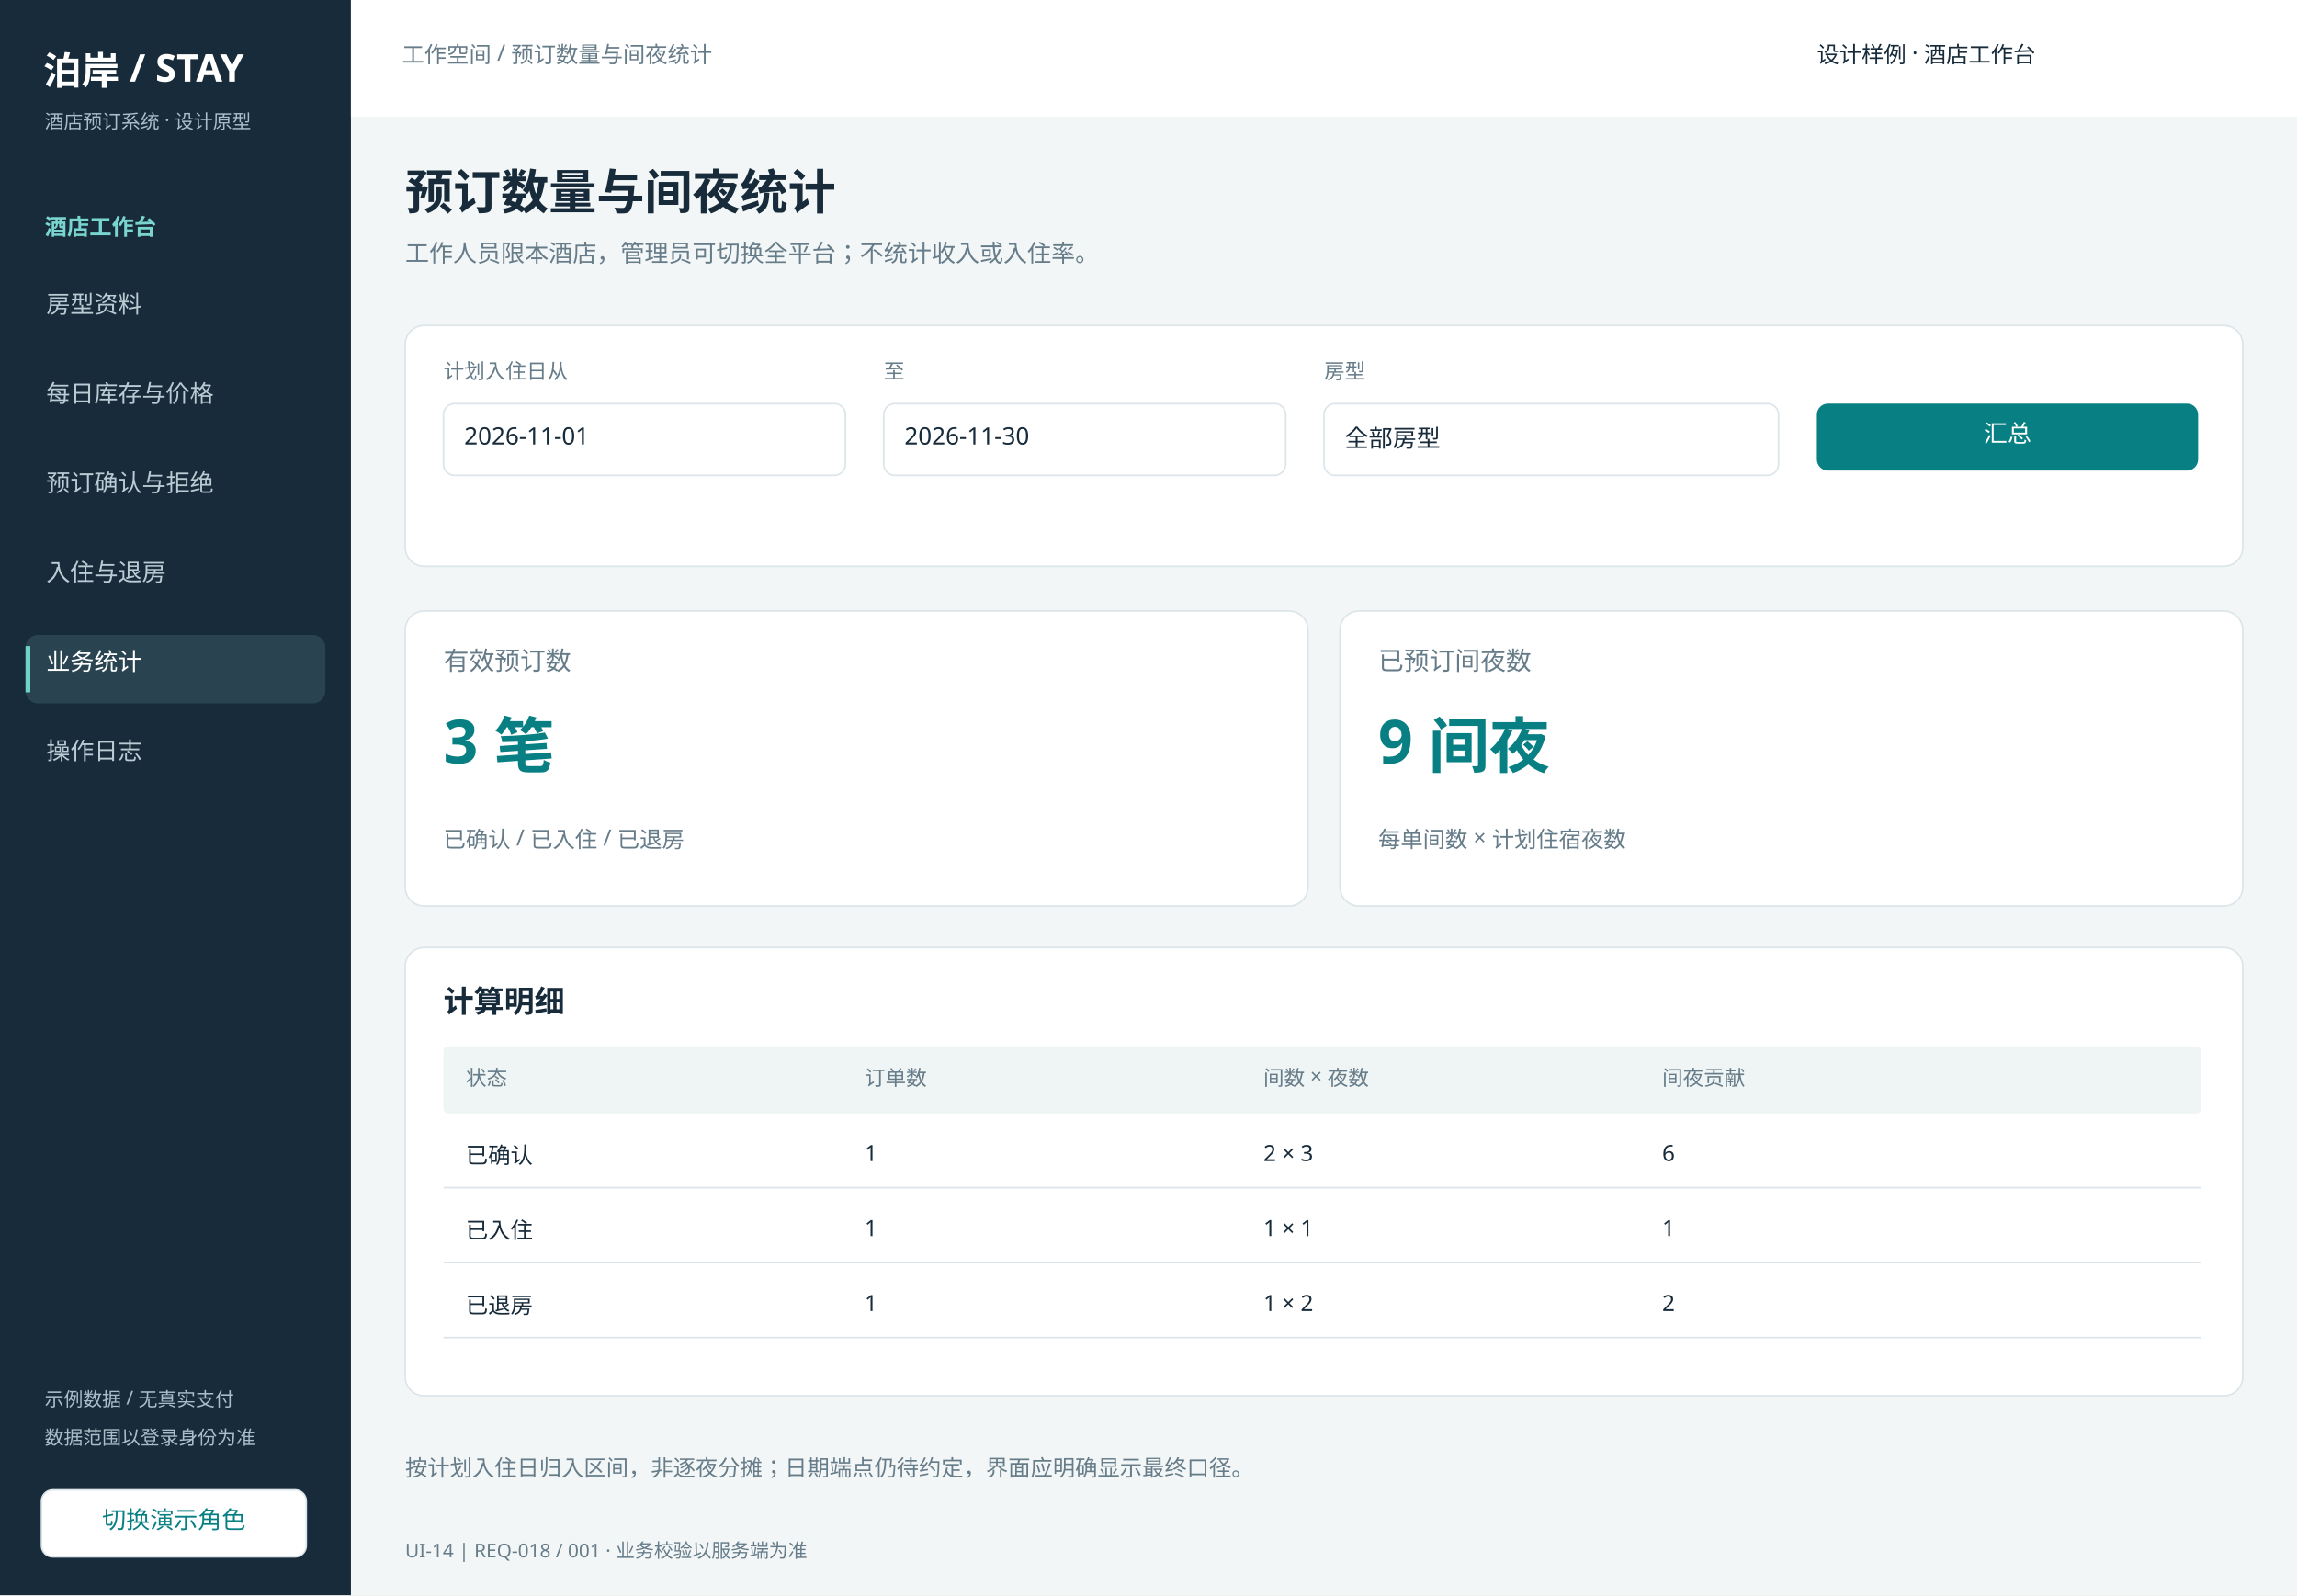
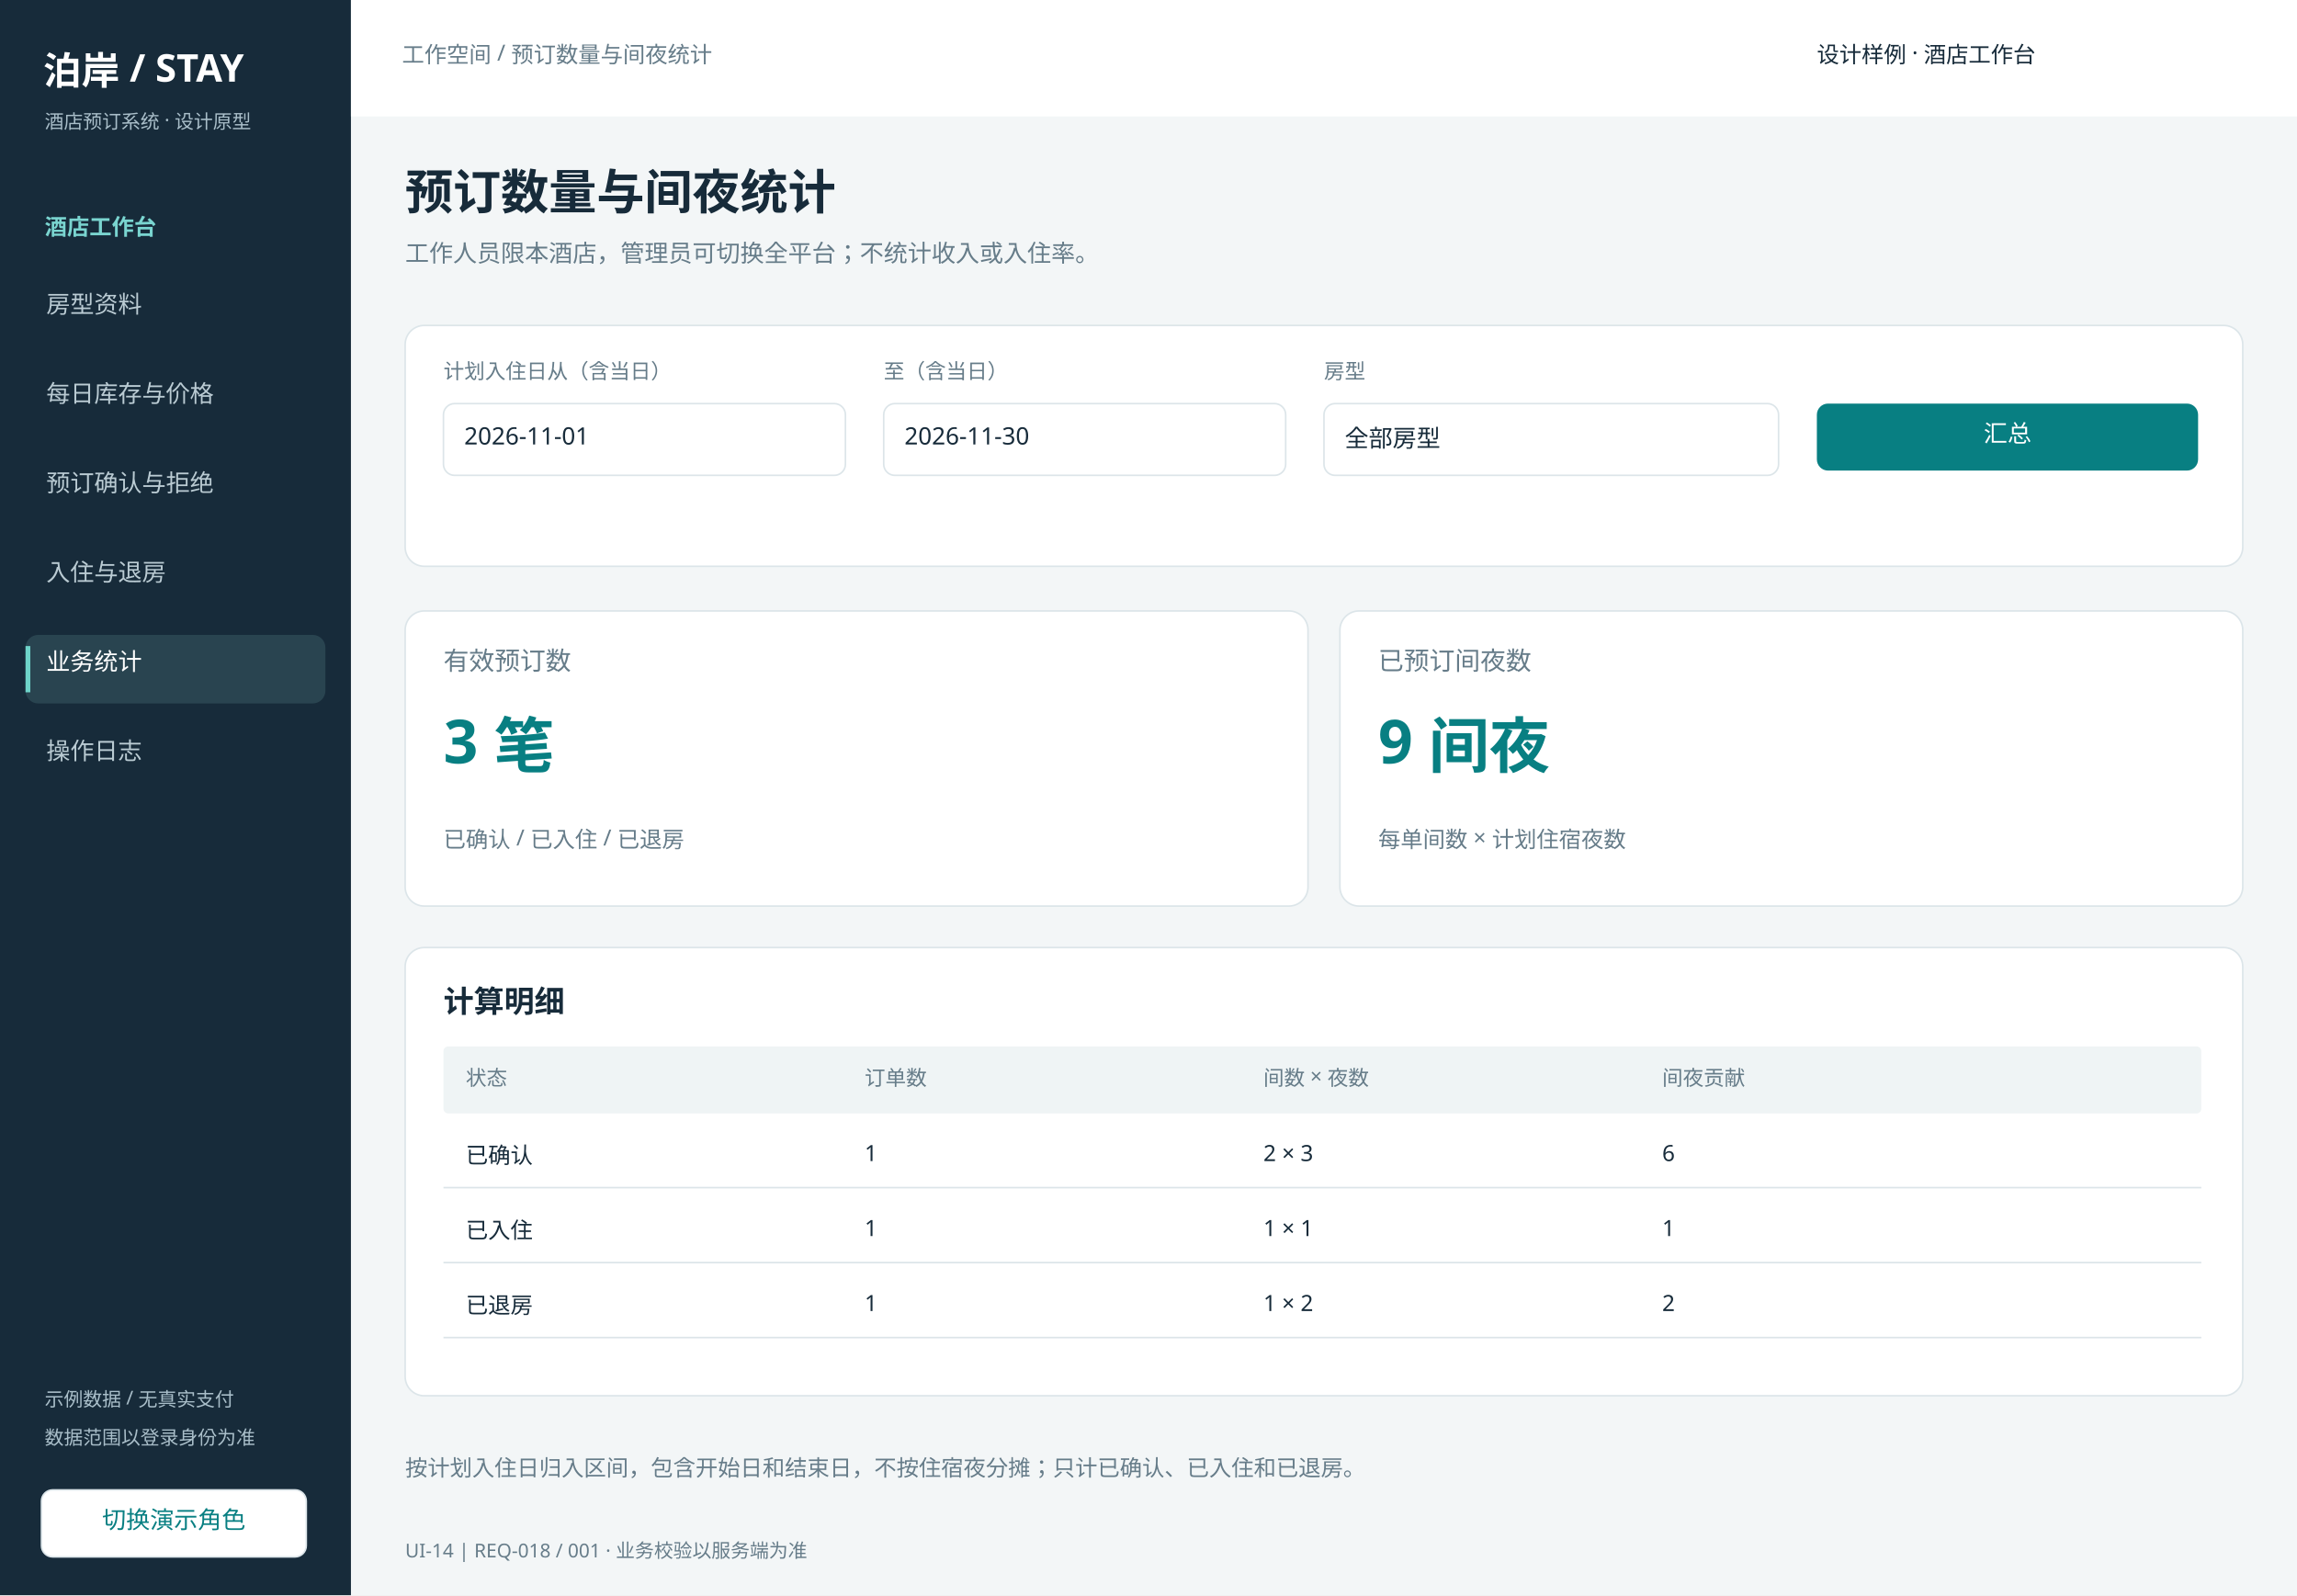
<svg xmlns="http://www.w3.org/2000/svg" width="1440" height="1000" viewBox="0 0 1440 1000">
  <style>text{font-family:"Microsoft YaHei",sans-serif;dominant-baseline:text-before-edge}</style>
  <rect x="0" y="0" width="1440" height="1000" rx="0" fill="#F3F6F7" stroke="none" />
  <rect x="0" y="0" width="220" height="1000" rx="0" fill="#172B3A" stroke="none" />
  <text x="27" y="32" font-size="24" fill="#FFFFFF" font-weight="700">泊岸 / STAY</text>
  <text x="28" y="70" font-size="12" fill="#A9BEC9" font-weight="400">酒店预订系统 · 设计原型</text>
  <text x="28" y="135" font-size="14" fill="#7AD5D0" font-weight="700">酒店工作台</text>
  <text x="29" y="183" font-size="15" fill="#BACBD3" font-weight="400">房型资料</text>
  <text x="29" y="239" font-size="15" fill="#BACBD3" font-weight="400">每日库存与价格</text>
  <text x="29" y="295" font-size="15" fill="#BACBD3" font-weight="400">预订确认与拒绝</text>
  <text x="29" y="351" font-size="15" fill="#BACBD3" font-weight="400">入住与退房</text>
  <rect x="16" y="398" width="188" height="43" rx="8" fill="#294450" stroke="none" />
  <rect x="16" y="405" width="3" height="29" rx="0" fill="#6ED3C9" stroke="none" />
  <text x="29" y="407" font-size="15" fill="#FFFFFF" font-weight="400">业务统计</text>
  <text x="29" y="463" font-size="15" fill="#BACBD3" font-weight="400">操作日志</text>
  <text x="28" y="871" font-size="12" fill="#A9BEC9" font-weight="400">示例数据 / 无真实支付</text>
  <text x="28" y="895" font-size="12" fill="#A9BEC9" font-weight="400">数据范围以登录身份为准</text>
  <rect x="26" y="934" width="166" height="42" rx="7" fill="#FFFFFF" stroke="#DCE5E9" />
  <text x="64.0" y="945" font-size="15" fill="#087F82" font-weight="400">切换演示角色</text>
  <rect x="220" y="0" width="1220" height="73" rx="0" fill="#FFFFFF" stroke="none" />
  <text x="252" y="27" font-size="14" fill="#667C89" font-weight="400">工作空间   /   预订数量与间夜统计</text>
  <text x="1139" y="27" font-size="14" fill="#172B3A" font-weight="400">设计样例  ·  酒店工作台</text>
  <text x="254" y="105" font-size="30" fill="#172B3A" font-weight="700">预订数量与间夜统计</text>
  <text x="254" y="151" font-size="15" fill="#667C89" font-weight="400">工作人员限本酒店，管理员可切换全平台；不统计收入或入住率。</text>
  <text x="254" y="967" font-size="12" fill="#667C89" font-weight="400">UI-14  |  REQ-018 / 001   ·   业务校验以服务端为准</text>
  <rect x="254" y="204" width="1152" height="151" rx="12" fill="#FFFFFF" stroke="#DCE5E9" />
-   <text x="278" y="226" font-size="13" fill="#667C89" font-weight="400">计划入住日从</text>
+   <text x="278" y="226" font-size="13" fill="#667C89" font-weight="400">计划入住日从（含当日）</text>
  <rect x="278" y="253" width="252" height="45" rx="7" fill="#FFFFFF" stroke="#DCE5E9" />
  <text x="291" y="267" font-size="15" fill="#172B3A" font-weight="400">2026-11-01</text>
-   <text x="554" y="226" font-size="13" fill="#667C89" font-weight="400">至</text>
+   <text x="554" y="226" font-size="13" fill="#667C89" font-weight="400">至（含当日）</text>
  <rect x="554" y="253" width="252" height="45" rx="7" fill="#FFFFFF" stroke="#DCE5E9" />
  <text x="567" y="267" font-size="15" fill="#172B3A" font-weight="400">2026-11-30</text>
  <text x="830" y="226" font-size="13" fill="#667C89" font-weight="400">房型</text>
  <rect x="830" y="253" width="285" height="45" rx="7" fill="#FFFFFF" stroke="#DCE5E9" />
  <text x="843" y="267" font-size="15" fill="#172B3A" font-weight="400">全部房型</text>
  <rect x="1139" y="253" width="239" height="42" rx="7" fill="#087F82" stroke="none" />
  <text x="1243.5" y="264" font-size="15" fill="#FFFFFF" font-weight="400">汇总</text>
  <rect x="254" y="383" width="566" height="185" rx="12" fill="#FFFFFF" stroke="#DCE5E9" />
  <text x="278" y="406" font-size="16" fill="#667C89" font-weight="400">有效预订数</text>
  <text x="278" y="449" font-size="38" fill="#087F82" font-weight="700">3 笔</text>
  <text x="278" y="519" font-size="14" fill="#667C89" font-weight="400">已确认 / 已入住 / 已退房</text>
  <rect x="840" y="383" width="566" height="185" rx="12" fill="#FFFFFF" stroke="#DCE5E9" />
  <text x="864" y="406" font-size="16" fill="#667C89" font-weight="400">已预订间夜数</text>
  <text x="864" y="449" font-size="38" fill="#087F82" font-weight="700">9 间夜</text>
  <text x="864" y="519" font-size="14" fill="#667C89" font-weight="400">每单间数 × 计划住宿夜数</text>
  <rect x="254" y="594" width="1152" height="281" rx="12" fill="#FFFFFF" stroke="#DCE5E9" />
  <text x="278" y="618" font-size="19" fill="#172B3A" font-weight="700">计算明细</text>
  <rect x="278" y="656" width="1102" height="42" rx="3" fill="#EFF4F5" stroke="none" />
  <text x="292" y="669" font-size="13" fill="#667C89" font-weight="400">状态</text>
  <text x="542" y="669" font-size="13" fill="#667C89" font-weight="400">订单数</text>
  <text x="792" y="669" font-size="13" fill="#667C89" font-weight="400">间数 × 夜数</text>
  <text x="1042" y="669" font-size="13" fill="#667C89" font-weight="400">间夜贡献</text>
  <text x="292" y="717" font-size="14" fill="#172B3A" font-weight="400">已确认</text>
  <text x="542" y="717" font-size="14" fill="#172B3A" font-weight="400">1</text>
  <text x="792" y="717" font-size="14" fill="#172B3A" font-weight="400">2 × 3</text>
  <text x="1042" y="717" font-size="14" fill="#172B3A" font-weight="400">6</text>
  <rect x="278" y="744" width="1102" height="1" rx="0" fill="#DCE5E9" stroke="none" />
  <text x="292" y="764" font-size="14" fill="#172B3A" font-weight="400">已入住</text>
  <text x="542" y="764" font-size="14" fill="#172B3A" font-weight="400">1</text>
  <text x="792" y="764" font-size="14" fill="#172B3A" font-weight="400">1 × 1</text>
  <text x="1042" y="764" font-size="14" fill="#172B3A" font-weight="400">1</text>
  <rect x="278" y="791" width="1102" height="1" rx="0" fill="#DCE5E9" stroke="none" />
  <text x="292" y="811" font-size="14" fill="#172B3A" font-weight="400">已退房</text>
  <text x="542" y="811" font-size="14" fill="#172B3A" font-weight="400">1</text>
  <text x="792" y="811" font-size="14" fill="#172B3A" font-weight="400">1 × 2</text>
  <text x="1042" y="811" font-size="14" fill="#172B3A" font-weight="400">2</text>
  <rect x="278" y="838" width="1102" height="1" rx="0" fill="#DCE5E9" stroke="none" />
-   <text x="254" y="913" font-size="14" fill="#667C89" font-weight="400">按计划入住日归入区间，非逐夜分摊；日期端点仍待约定，界面应明确显示最终口径。</text>
+   <text x="254" y="913" font-size="14" fill="#667C89" font-weight="400">按计划入住日归入区间，包含开始日和结束日，不按住宿夜分摊；只计已确认、已入住和已退房。</text>
</svg>
